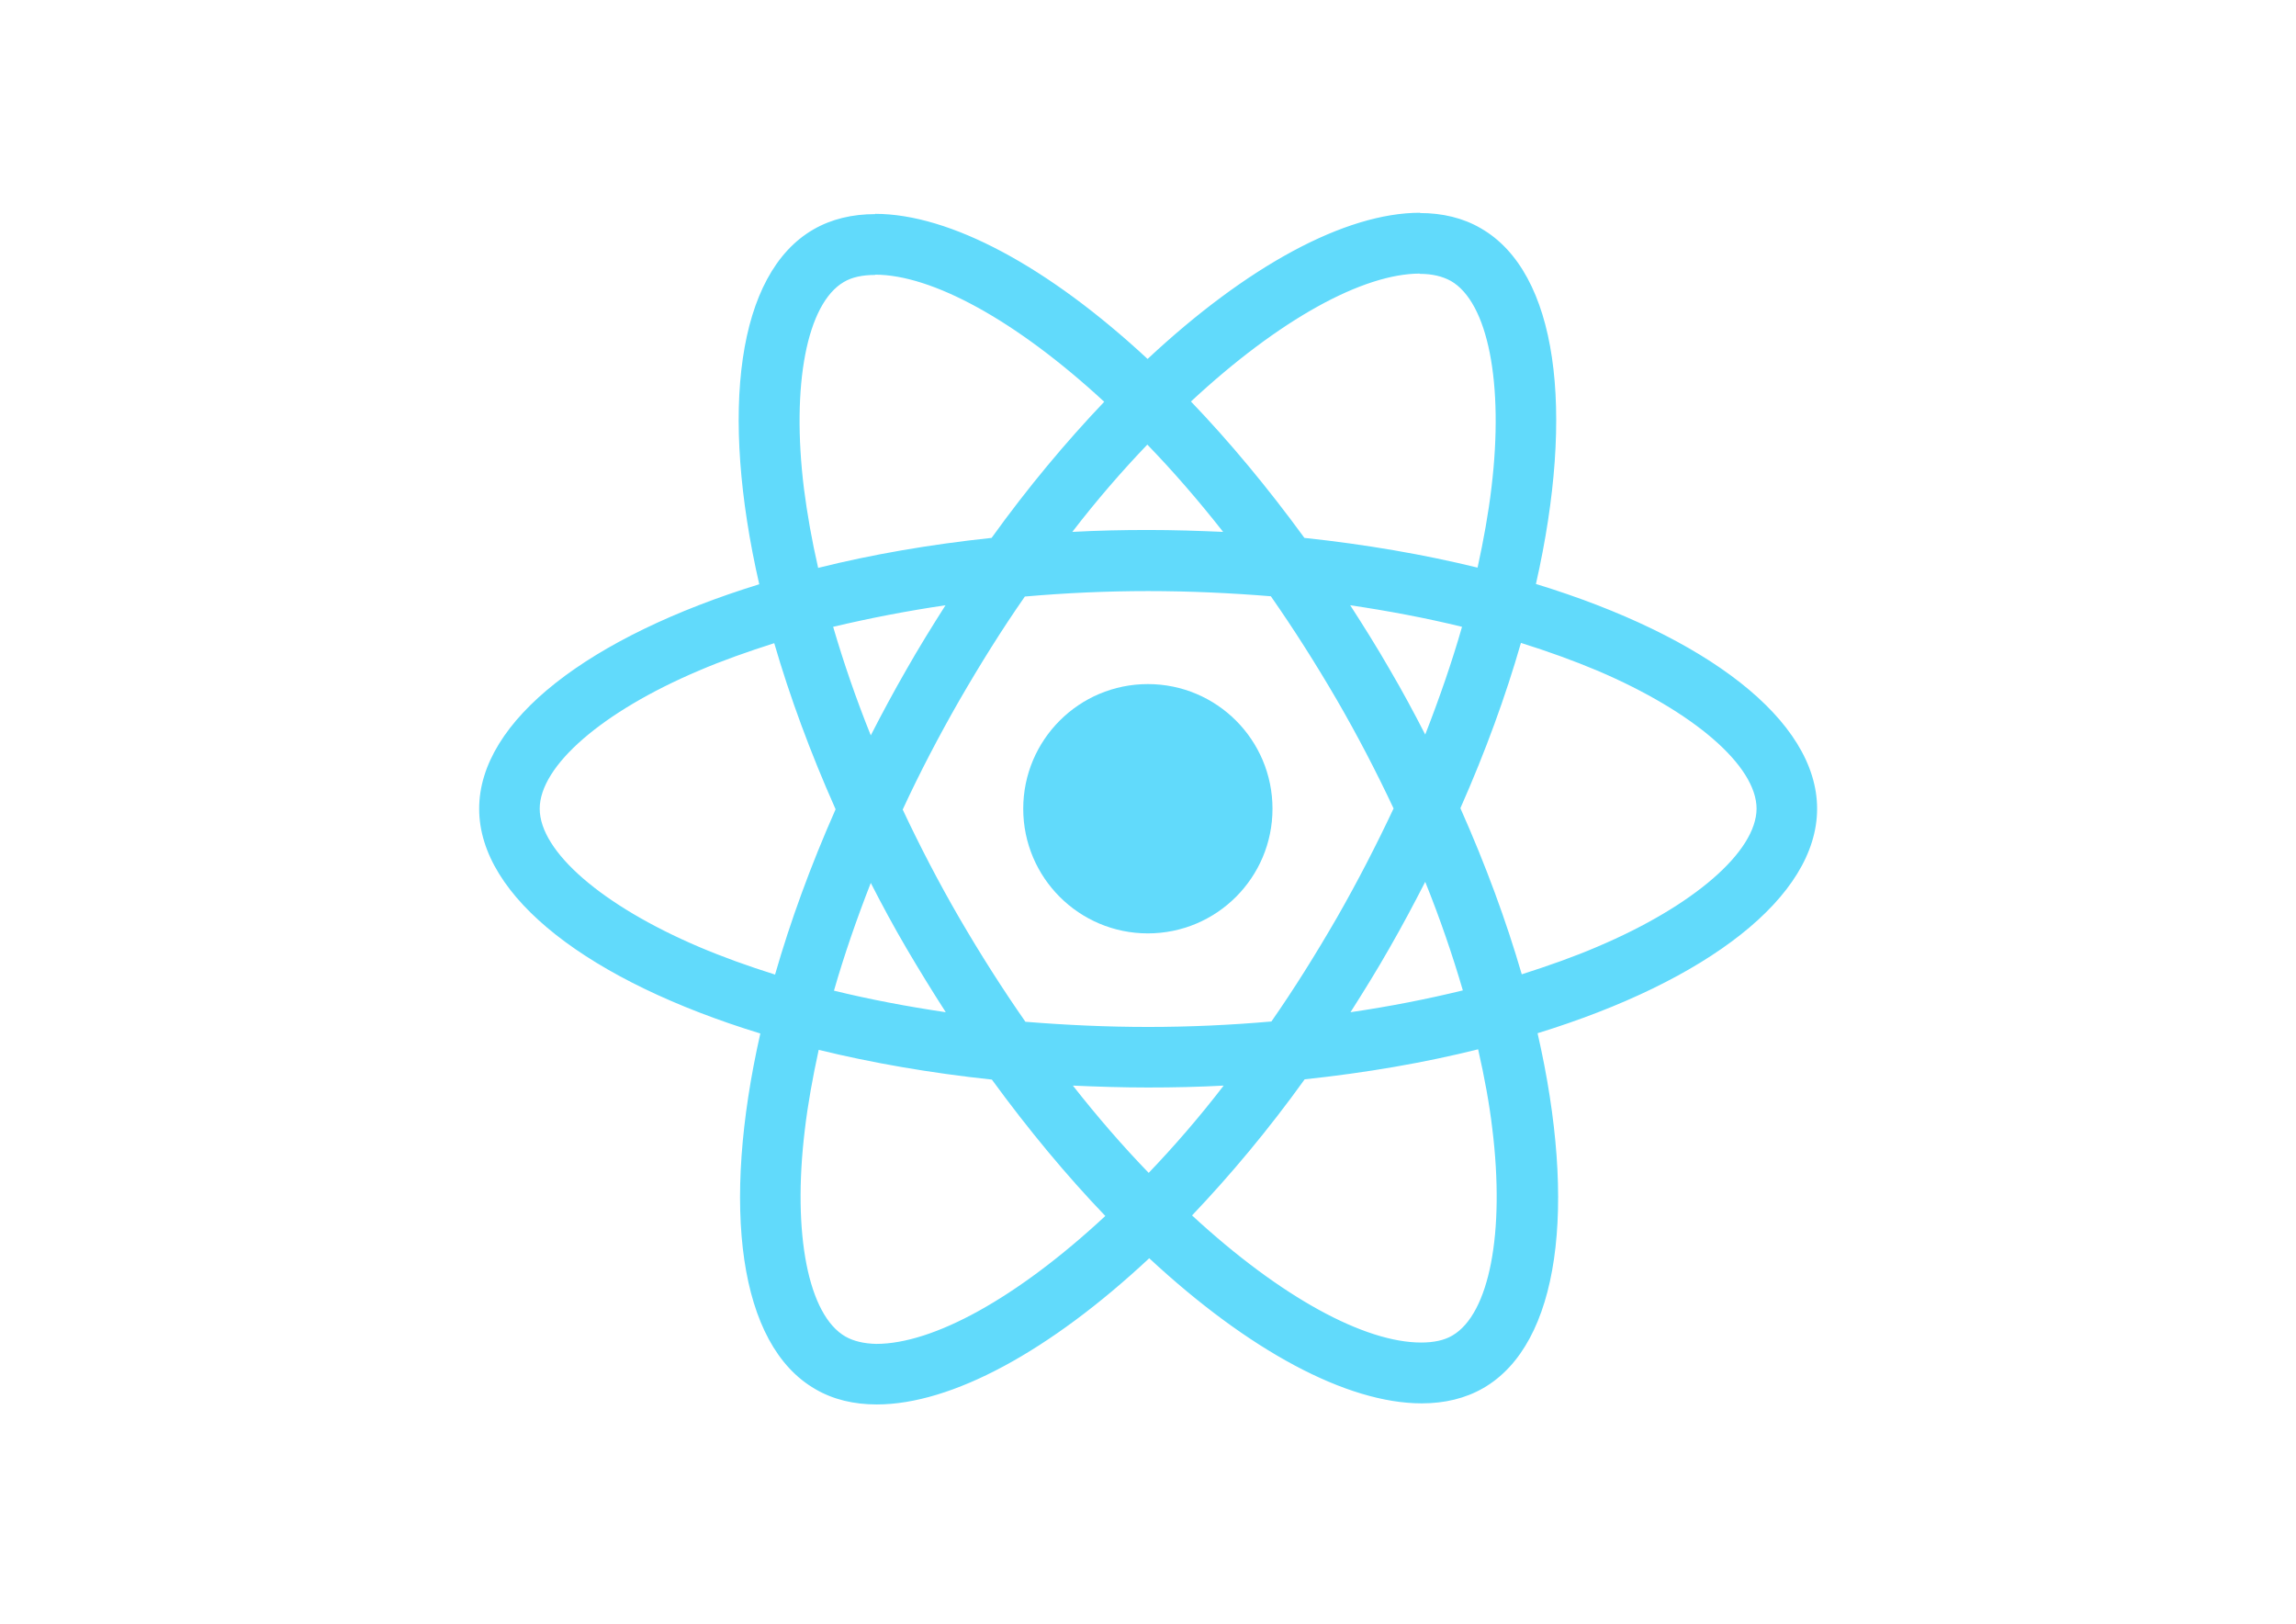
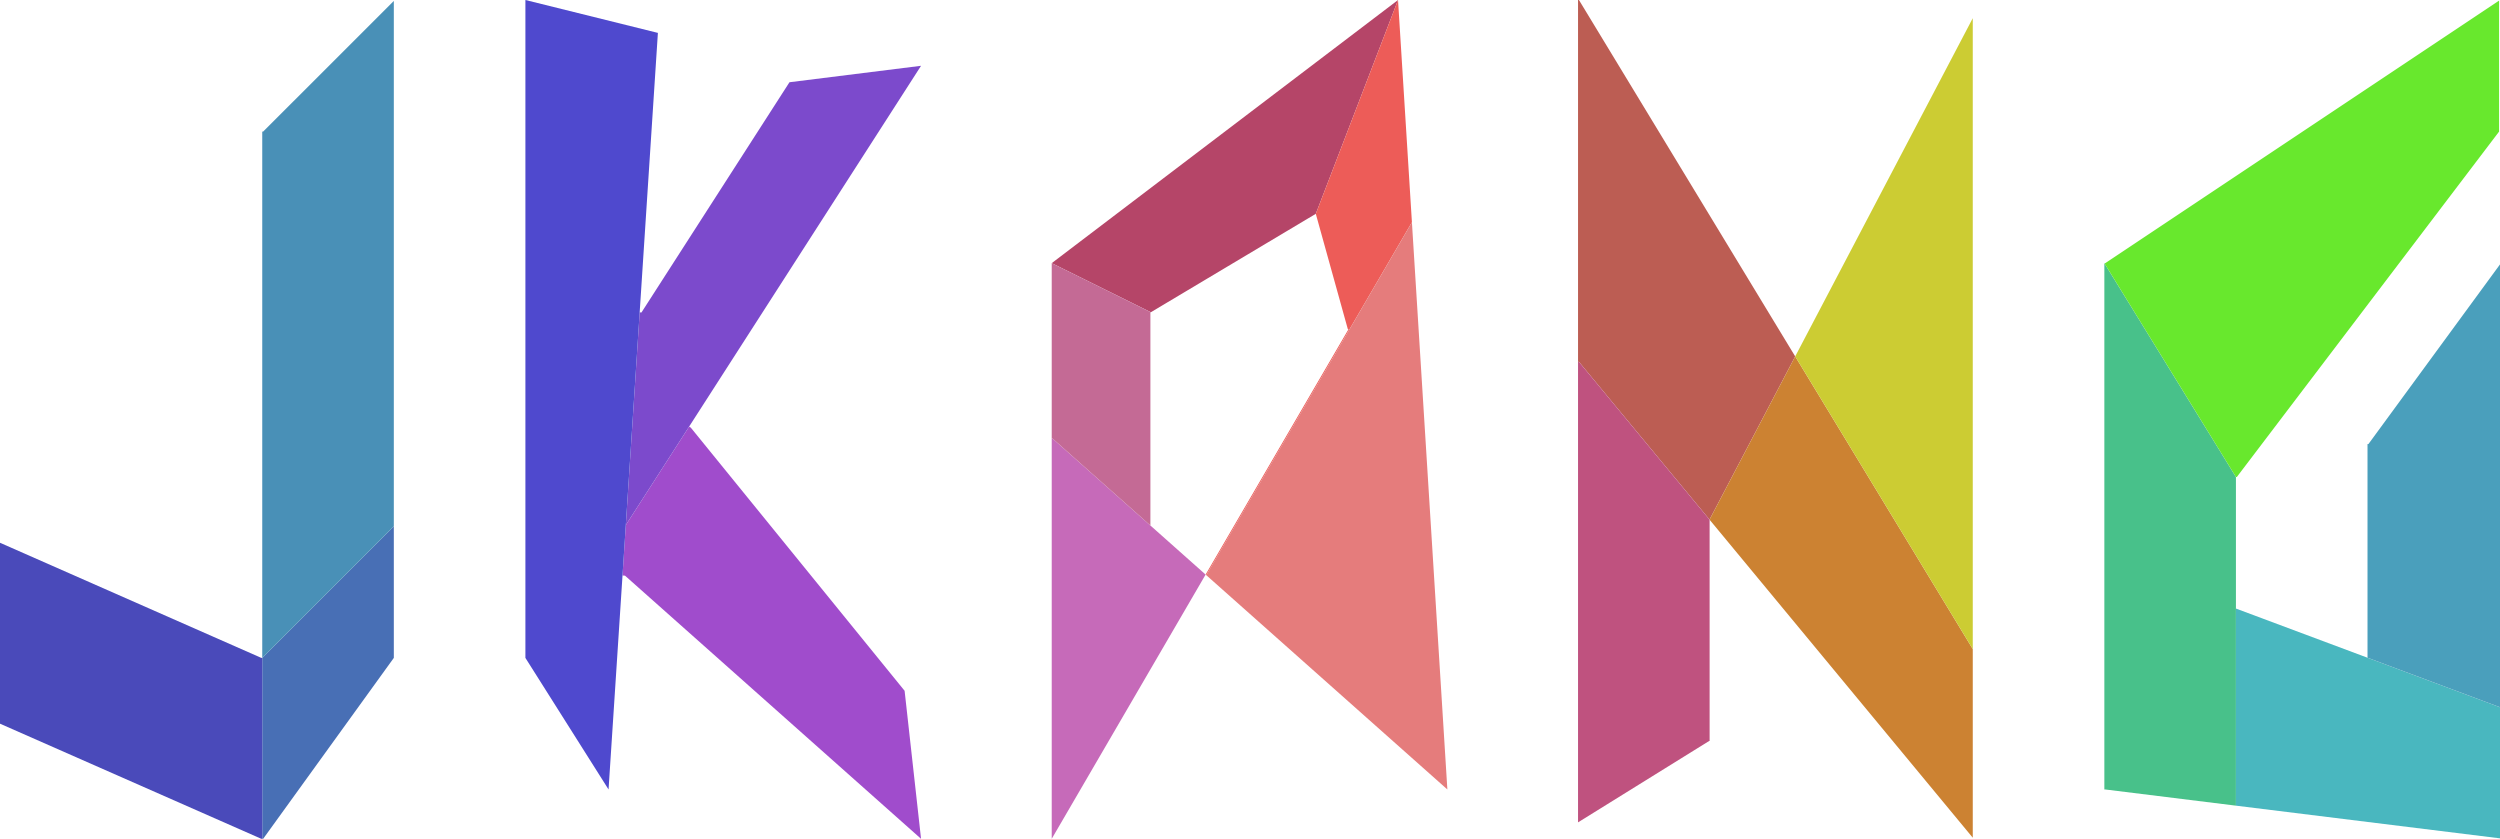
- <svg xmlns="http://www.w3.org/2000/svg" viewBox="0 0 841.9 595.3">
-   <g fill="#61DAFB">
-     <path d="M666.3 296.5c0-32.5-40.7-63.3-103.1-82.4 14.4-63.6 8-114.2-20.2-130.4-6.5-3.8-14.1-5.6-22.4-5.6v22.3c4.6 0 8.3.9 11.4 2.6 13.6 7.8 19.5 37.5 14.9 75.7-1.1 9.4-2.9 19.3-5.1 29.4-19.6-4.8-41-8.5-63.5-10.9-13.5-18.5-27.5-35.3-41.6-50 32.6-30.3 63.2-46.9 84-46.9V78c-27.5 0-63.5 19.6-99.9 53.6-36.4-33.8-72.4-53.2-99.9-53.2v22.3c20.7 0 51.4 16.5 84 46.6-14 14.7-28 31.4-41.3 49.9-22.6 2.4-44 6.1-63.6 11-2.3-10-4-19.7-5.2-29-4.7-38.2 1.1-67.9 14.6-75.8 3-1.8 6.9-2.6 11.5-2.6V78.5c-8.4 0-16 1.8-22.6 5.6-28.1 16.2-34.4 66.7-19.9 130.1-62.2 19.2-102.7 49.9-102.7 82.3 0 32.5 40.7 63.3 103.1 82.4-14.4 63.6-8 114.2 20.2 130.4 6.5 3.8 14.1 5.6 22.5 5.6 27.5 0 63.5-19.6 99.9-53.6 36.4 33.8 72.4 53.2 99.9 53.2 8.4 0 16-1.8 22.6-5.6 28.1-16.2 34.4-66.7 19.9-130.1 62-19.1 102.5-49.9 102.5-82.3zm-130.2-66.7c-3.7 12.9-8.3 26.2-13.5 39.5-4.1-8-8.4-16-13.1-24-4.6-8-9.5-15.8-14.4-23.4 14.2 2.1 27.9 4.7 41 7.9zm-45.8 106.5c-7.8 13.5-15.8 26.3-24.1 38.2-14.9 1.3-30 2-45.2 2-15.1 0-30.2-.7-45-1.9-8.3-11.9-16.4-24.6-24.2-38-7.6-13.1-14.5-26.4-20.8-39.8 6.2-13.4 13.2-26.8 20.7-39.9 7.8-13.5 15.8-26.3 24.1-38.2 14.9-1.3 30-2 45.2-2 15.1 0 30.2.7 45 1.9 8.3 11.9 16.4 24.6 24.2 38 7.6 13.1 14.5 26.4 20.8 39.8-6.3 13.4-13.2 26.8-20.7 39.9zm32.3-13c5.4 13.4 10 26.8 13.8 39.8-13.1 3.2-26.9 5.9-41.2 8 4.9-7.7 9.8-15.6 14.4-23.7 4.6-8 8.9-16.1 13-24.1zM421.2 430c-9.3-9.6-18.6-20.3-27.8-32 9 .4 18.2.7 27.5.7 9.4 0 18.7-.2 27.8-.7-9 11.7-18.3 22.4-27.5 32zm-74.4-58.9c-14.2-2.1-27.9-4.7-41-7.9 3.7-12.9 8.3-26.2 13.5-39.5 4.1 8 8.4 16 13.1 24 4.7 8 9.5 15.8 14.4 23.4zM420.7 163c9.3 9.6 18.6 20.3 27.8 32-9-.4-18.2-.7-27.5-.7-9.4 0-18.7.2-27.8.7 9-11.7 18.3-22.4 27.5-32zm-74 58.9c-4.9 7.7-9.8 15.6-14.4 23.7-4.6 8-8.9 16-13 24-5.4-13.4-10-26.8-13.8-39.8 13.1-3.1 26.9-5.8 41.2-7.9zm-90.5 125.2c-35.4-15.1-58.3-34.9-58.3-50.6 0-15.7 22.9-35.6 58.3-50.6 8.6-3.7 18-7 27.7-10.1 5.7 19.6 13.2 40 22.5 60.9-9.2 20.8-16.6 41.1-22.2 60.6-9.9-3.1-19.3-6.5-28-10.2zM310 490c-13.6-7.8-19.5-37.5-14.9-75.7 1.1-9.4 2.9-19.3 5.1-29.4 19.6 4.8 41 8.5 63.5 10.9 13.5 18.5 27.5 35.3 41.6 50-32.6 30.3-63.2 46.9-84 46.9-4.5-.1-8.3-1-11.3-2.7zm237.2-76.2c4.7 38.2-1.1 67.9-14.6 75.8-3 1.8-6.9 2.6-11.5 2.6-20.7 0-51.4-16.5-84-46.6 14-14.7 28-31.4 41.3-49.9 22.6-2.4 44-6.1 63.6-11 2.3 10.1 4.1 19.8 5.2 29.1zm38.5-66.7c-8.6 3.7-18 7-27.7 10.1-5.7-19.6-13.2-40-22.5-60.9 9.2-20.8 16.6-41.1 22.2-60.6 9.9 3.1 19.3 6.5 28.1 10.2 35.4 15.1 58.3 34.9 58.3 50.6-.1 15.7-23 35.6-58.4 50.6zM320.8 78.4z" />
-     <circle cx="420.9" cy="296.5" r="45.7" />
-     <path d="M520.5 78.1z" />
+ <svg xmlns="http://www.w3.org/2000/svg" version="1.1" x="0px" y="0px" width="1368px" height="459px" viewBox="0 0 1368 459" enable-background="new 0 0 1368 459" xml:space="preserve">
+   <g id="Layer_1">
+     <g id="XMLID_1_">
+       <g>
+         <polygon fill="#486FB5" points="215.5,288.5 215.5,360 144,459 143.5,459 143.5,360 215.5,288    " />
+         <polygon fill="#4990B7" points="215.5,0.5 215.5,288 143.5,360 143.5,72 144,72    " />
+         <polygon fill="#4A4ABA" points="143.5,360 143.5,459 143,459 0,396 -0.5,396 -0.5,297 0,297 143,360    " />
+       </g>
+       <g>
+ 		</g>
+     </g>
+     <g id="XMLID_2_">
+       <g>
+         <polygon fill="#A04CCC" points="495,378 504,459 342,315 340.64,314.91 342.44,287.32 377.09,233.42 378,234    " />
+         <polygon fill="#7C4ACC" points="504,36 377.09,233.42 342.44,287.32 350.03,170.94 351,171 432,45    " />
+         <polygon fill="#4F49CE" points="342.44,287.32 340.64,314.91 333,432 287.5,360 287.5,0 360,18 350.03,170.94    " />
+       </g>
+       <g>
+ 		</g>
+     </g>
+     <g id="XMLID_3_">
+       <g>
+         <polygon fill="#B54568" points="765,0 720,117 629.73,170.86 575.5,144    " />
+         <polygon fill="#ED5C58" points="737.87,180.22 737.5,180 720,117 765,0 772.6,121.6 660.07,314.73 659.71,314.41    " />
+         <polygon fill="#E57C7C" points="772.6,121.6 792,432 660.07,314.73    " />
+         <polygon fill="#C66AB9" points="629.5,287.56 630,288 659.71,314.41 575.5,459 575.5,240 576,240    " />
+         <polygon fill="#C46A95" points="629.73,170.86 629.5,171 629.5,287.56 576,240 575.5,240 575.5,144    " />
+       </g>
+       <g>
+ 		</g>
+     </g>
+     <g id="XMLID_4_">
+       <g>
+         <polygon fill="#BC5D53" points="935.45,284.33 864,198 863.5,198 863.5,0 864,0 982.33,195.03 935.5,284.24    " />
+         <polygon fill="#CC8232" points="1079.5,355.18 1079.5,458.4 935.5,284.4 935.5,284.24 982.33,195.03    " />
+         <polygon fill="#BF527F" points="864,198 935.45,284.33 935.5,284.4 935.5,405 935.64,405.22 863.5,450 863.5,198    " />
+         <polygon fill="#CC8232" points="935.5,284.24 935.5,284.4 935.45,284.33    " />
+         <polygon fill="#CCCC33" points="1079.5,9.95 1079.5,355.18 982.33,195.03    " />
+       </g>
+       <g>
+ 		</g>
+     </g>
+     <g id="XMLID_5_">
+       <g>
+         <polygon fill="#48C18A" points="1223.5,333 1223.5,440.86 1152,432 1151.5,432 1151.5,144 1151.64,144.22 1223.5,261    " />
+         <polygon fill="#68E82D" points="1367.5,0.33 1367.5,72 1224,261 1223.5,261 1151.64,144.22 1152,144    " />
+         <polygon fill="#49B7BF" points="1295.5,359.91 1368,387 1368.5,387 1368.5,458.81 1223.5,440.86 1223.5,333    " />
+         <polygon fill="#4A9FBC" points="1368.5,144 1368.5,387 1368,387 1295.5,359.91 1295.5,243 1296,243    " />
+       </g>
+       <g>
+ 		</g>
+     </g>
  </g>
+   <g id="Layer_2">
+ </g>
</svg>
